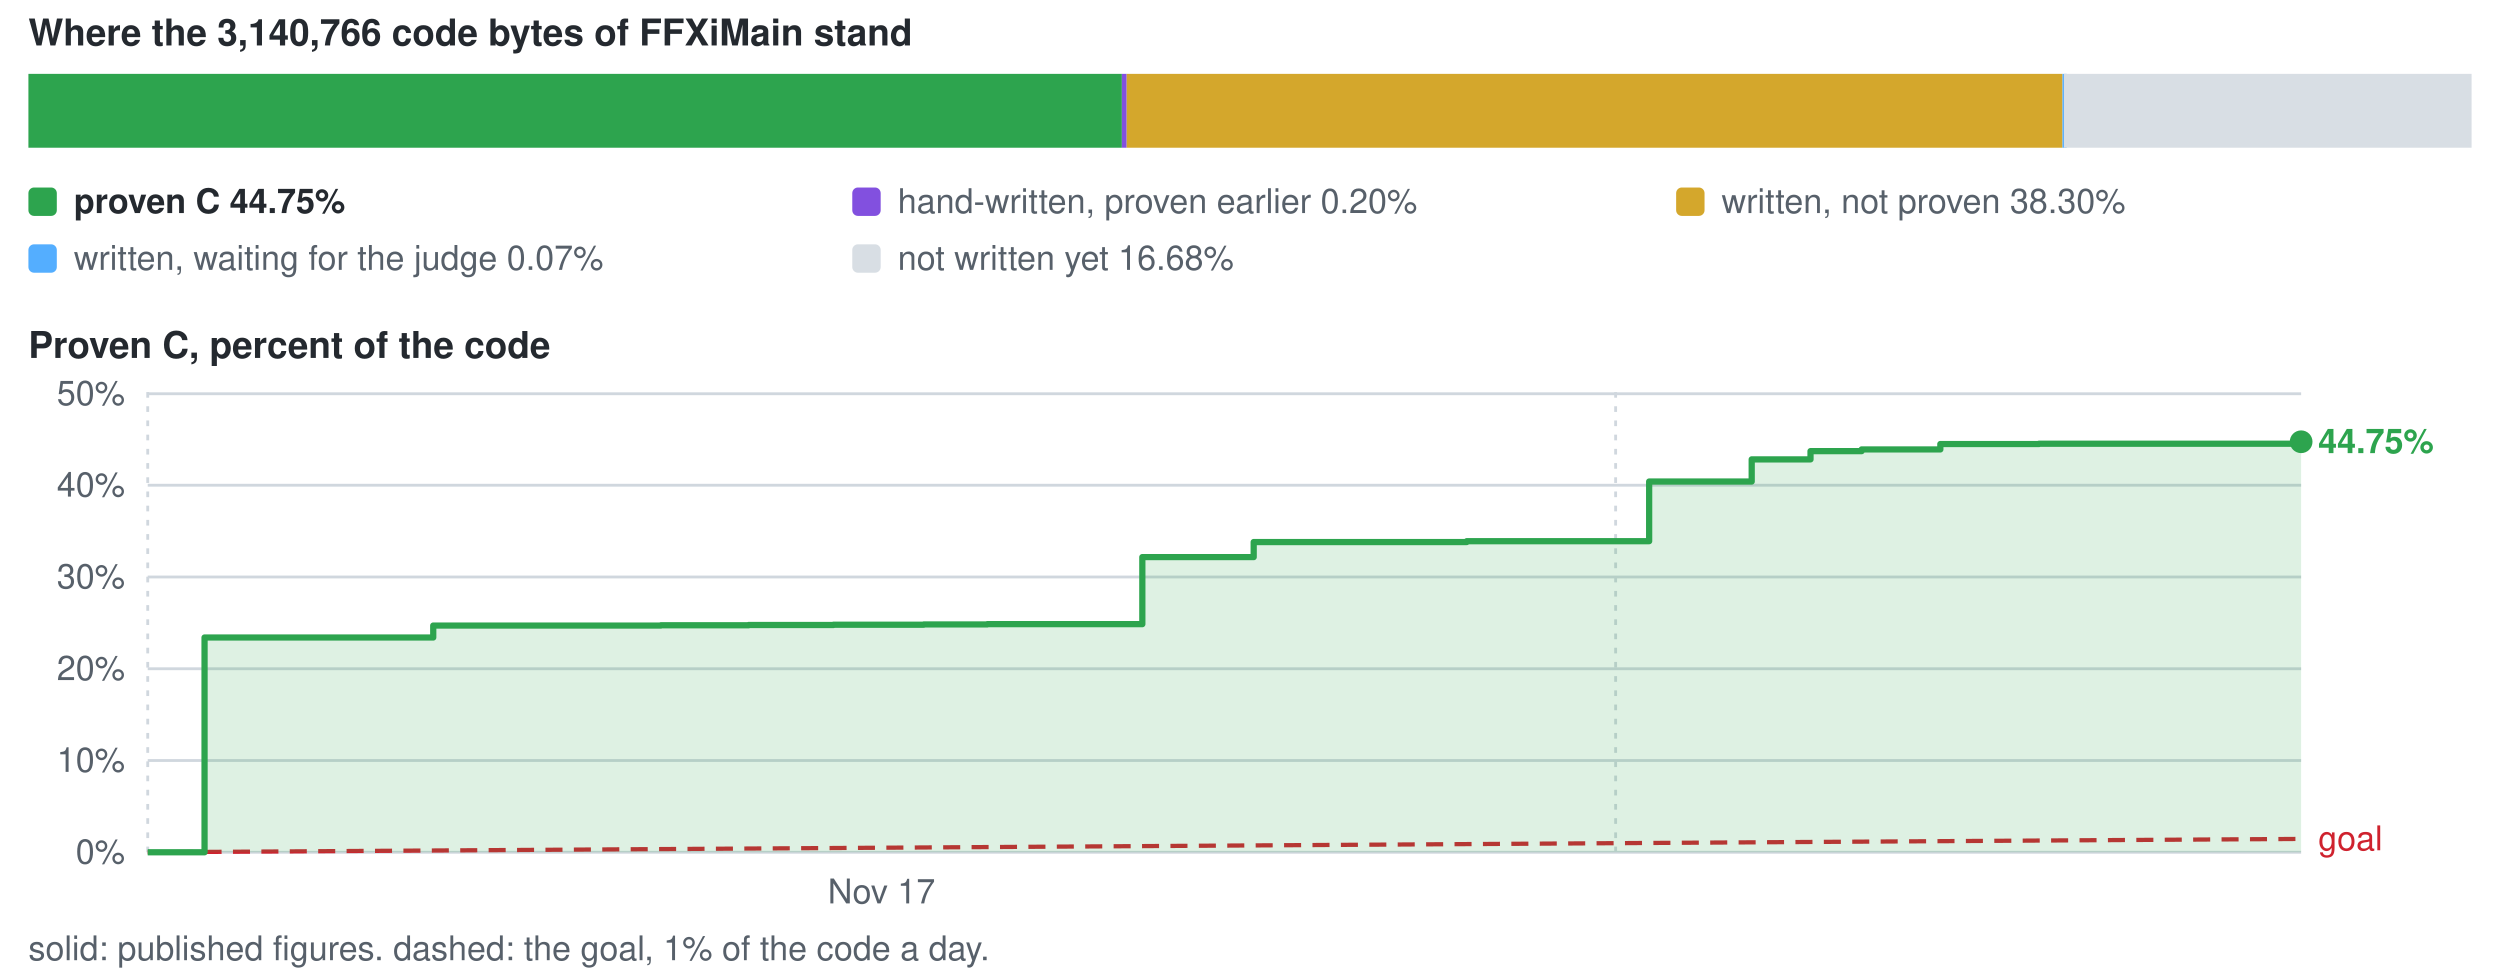
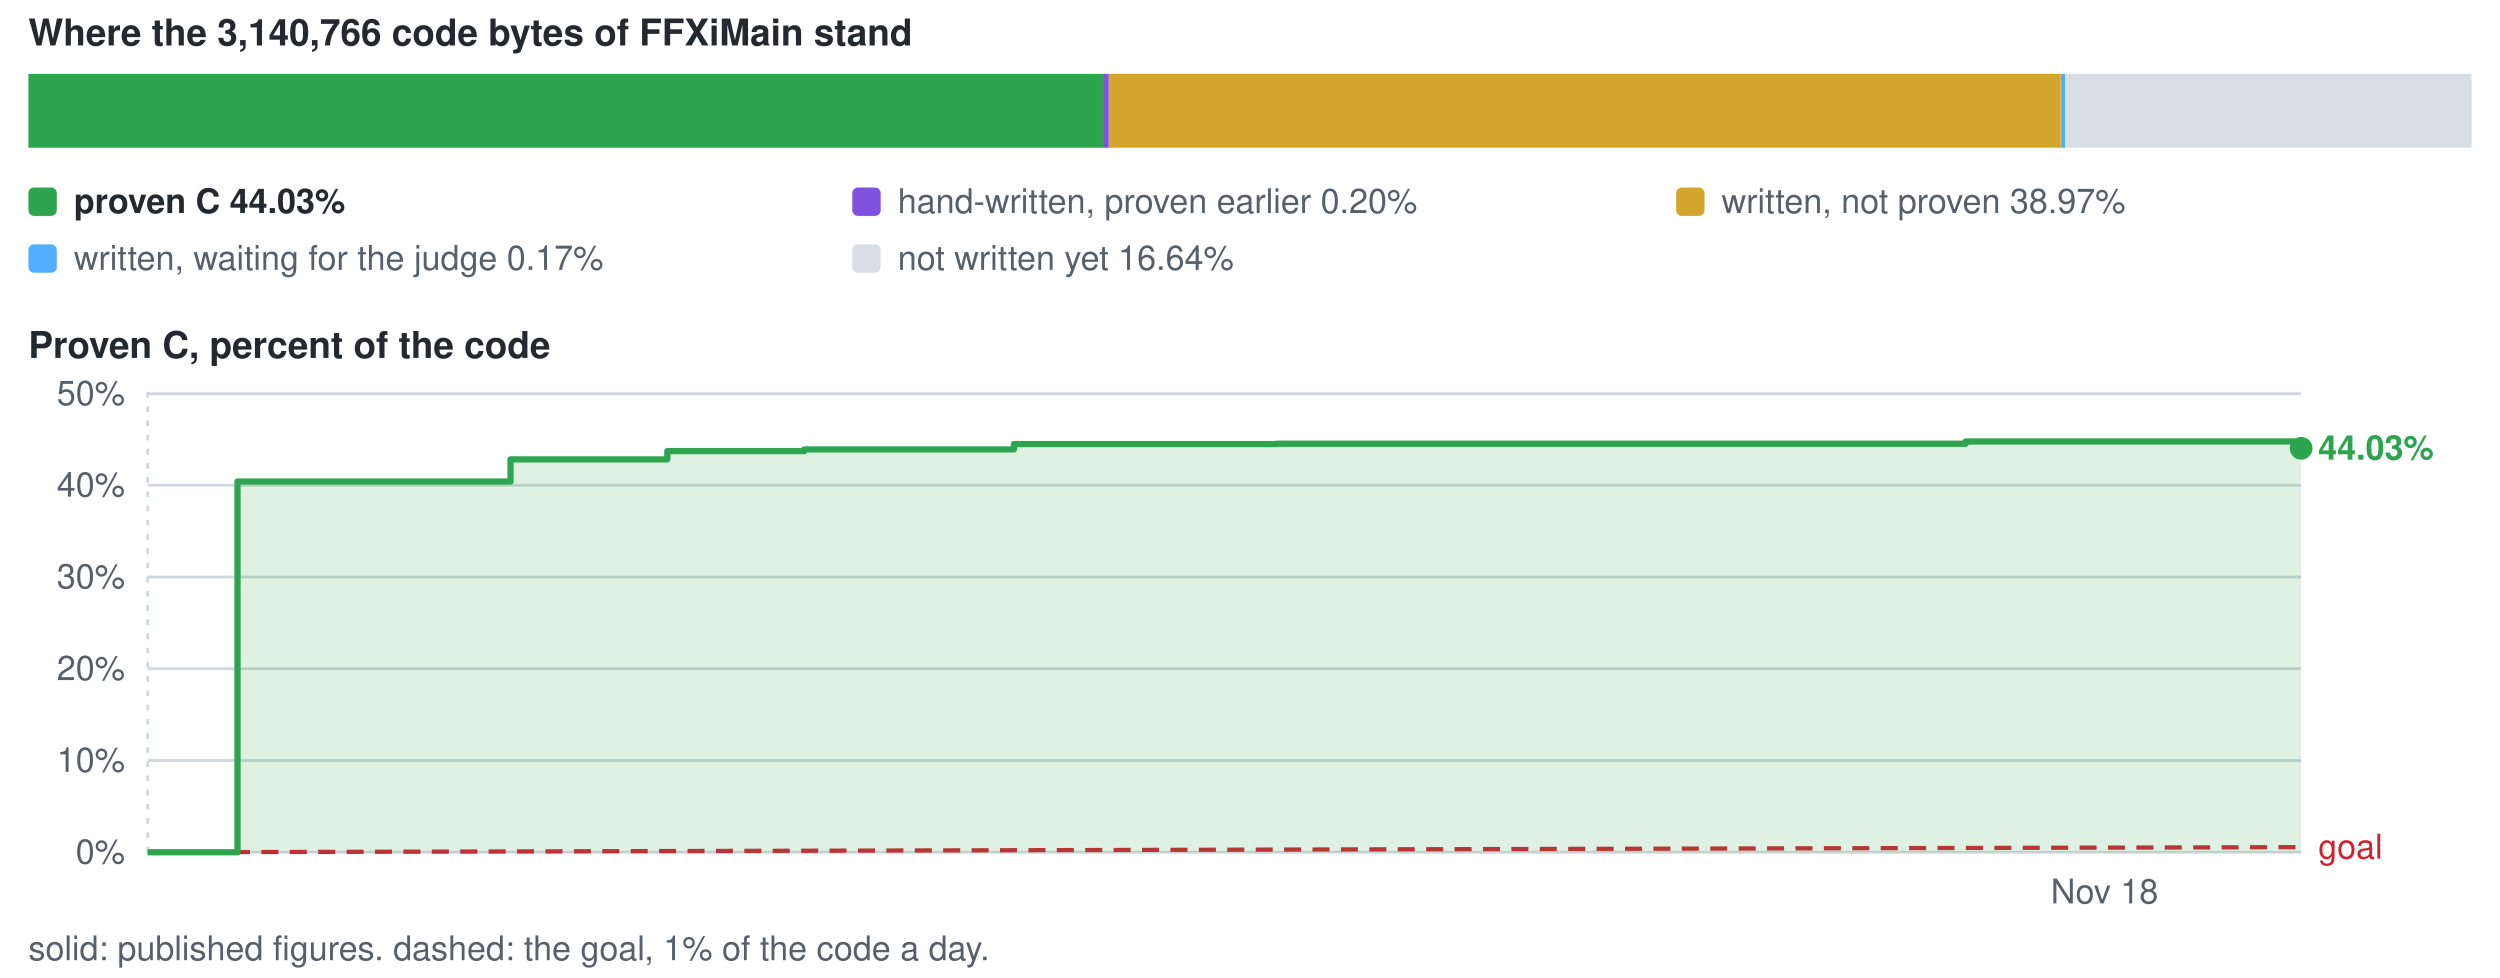
<svg xmlns="http://www.w3.org/2000/svg" viewBox="0 0 880 344" width="880" height="344" role="img" aria-label="conversion progress">
  <style>text{font-family:-apple-system,BlinkMacSystemFont,'Segoe UI',Helvetica,Arial,sans-serif;font-size:12px;fill:#57606a}.s{fill:#24292f;font-weight:600}.b{font-size:13px}</style>
  <text x="10" y="16" class="s b">Where the 3,140,766 code bytes of FFXiMain stand</text>
-   <rect x="10.0" y="26" width="384.9" height="26" fill="#2da44e" />
-   <rect x="394.9" y="26" width="1.7" height="26" fill="#8250df" />
-   <rect x="396.6" y="26" width="329.4" height="26" fill="#d4a72c" />
-   <rect x="726.0" y="26" width="1.5" height="26" fill="#54aeff" />
-   <rect x="726.5" y="26" width="143.5" height="26" fill="#d8dee4" />
+   <rect x="10.0" y="26" width="378.6" height="26" fill="#2da44e" />
+   <rect x="388.6" y="26" width="1.7" height="26" fill="#8250df" />
+   <rect x="390.3" y="26" width="335.1" height="26" fill="#d4a72c" />
+   <rect x="725.5" y="26" width="1.5" height="26" fill="#54aeff" />
+   <rect x="726.9" y="26" width="143.1" height="26" fill="#d8dee4" />
  <rect x="10" y="66" width="10" height="10" rx="2" fill="#2da44e" />
-   <text x="26" y="75" class="s">proven C 44.75%</text>
+   <text x="26" y="75" class="s">proven C 44.03%</text>
  <rect x="300" y="66" width="10" height="10" rx="2" fill="#8250df" />
  <text x="316" y="75">hand-written, proven earlier 0.20%</text>
  <rect x="590" y="66" width="10" height="10" rx="2" fill="#d4a72c" />
-   <text x="606" y="75">written, not proven 38.30%</text>
+   <text x="606" y="75">written, not proven 38.97%</text>
  <rect x="10" y="86" width="10" height="10" rx="2" fill="#54aeff" />
-   <text x="26" y="95">written, waiting for the judge 0.07%</text>
+   <text x="26" y="95">written, waiting for the judge 0.17%</text>
  <rect x="300" y="86" width="10" height="10" rx="2" fill="#d8dee4" />
-   <text x="316" y="95">not written yet 16.68%</text>
+   <text x="316" y="95">not written yet 16.64%</text>
  <text x="10" y="126" class="s b">Proven C, percent of the code</text>
  <line x1="52" y1="300.0" x2="810" y2="300.0" stroke="#d0d7de" stroke-width="1" />
  <text x="44" y="304.0" text-anchor="end">0%</text>
  <line x1="52" y1="267.7" x2="810" y2="267.7" stroke="#d0d7de" stroke-width="1" />
  <text x="44" y="271.7" text-anchor="end">10%</text>
  <line x1="52" y1="235.4" x2="810" y2="235.4" stroke="#d0d7de" stroke-width="1" />
  <text x="44" y="239.4" text-anchor="end">20%</text>
  <line x1="52" y1="203.1" x2="810" y2="203.1" stroke="#d0d7de" stroke-width="1" />
  <text x="44" y="207.1" text-anchor="end">30%</text>
  <line x1="52" y1="170.8" x2="810" y2="170.8" stroke="#d0d7de" stroke-width="1" />
  <text x="44" y="174.8" text-anchor="end">40%</text>
  <line x1="52" y1="138.6" x2="810" y2="138.6" stroke="#d0d7de" stroke-width="1" />
  <text x="44" y="142.6" text-anchor="end">50%</text>
  <line x1="52.0" y1="138" x2="52.0" y2="300" stroke="#d0d7de" stroke-width="1" stroke-dasharray="2 3" />
-   <text x="310.3" y="318" text-anchor="middle">Nov 17</text>
-   <line x1="568.7" y1="138" x2="568.7" y2="300" stroke="#d0d7de" stroke-width="1" stroke-dasharray="2 3" />
-   <line x1="52.0" y1="300.0" x2="810.0" y2="295.3" stroke="#cf222e" stroke-width="1.5" stroke-dasharray="6 4" />
-   <text x="816.0" y="299.3" style="fill:#cf222e">goal</text>
-   <path d="M52.0 300.0 H72.0 V224.4 H80.3 V224.4 H94.5 V224.4 H114.9 V224.4 H152.5 V220.2 H161.0 V220.2 H176.8 V220.2 H202.3 V220.2 H217.1 V220.2 H232.6 V220.1 H251.7 V220.1 H263.5 V220.0 H274.4 V220.0 H293.4 V219.9 H312.6 V219.9 H325.2 V219.8 H347.5 V219.7 H402.1 V196.1 H441.3 V190.8 H453.8 V190.8 H516.3 V190.5 H580.5 V169.5 H616.6 V161.7 H637.3 V158.8 H655.3 V158.2 H683.0 V156.3 H717.7 V156.2 H808.7 V155.4 H808.8 V155.4 H810.0 V155.5 V300.0 H52.0 Z" fill="#2da44e" fill-opacity="0.16" />
-   <path d="M52.0 300.0 H72.0 V224.4 H80.3 V224.4 H94.5 V224.4 H114.9 V224.4 H152.5 V220.2 H161.0 V220.2 H176.8 V220.2 H202.3 V220.2 H217.1 V220.2 H232.6 V220.1 H251.7 V220.1 H263.5 V220.0 H274.4 V220.0 H293.4 V219.9 H312.6 V219.9 H325.2 V219.8 H347.5 V219.7 H402.1 V196.1 H441.3 V190.8 H453.8 V190.8 H516.3 V190.5 H580.5 V169.5 H616.6 V161.7 H637.3 V158.8 H655.3 V158.2 H683.0 V156.3 H717.7 V156.2 H808.7 V155.4 H808.8 V155.4 H810.0 V155.5" fill="none" stroke="#2da44e" stroke-width="2.2" stroke-linejoin="round" />
-   <circle cx="810.0" cy="155.5" r="4" fill="#2da44e" />
-   <text x="816.0" y="159.5" class="s" style="fill:#2da44e">44.75%</text>
+   <text x="740.8" y="318" text-anchor="middle">Nov 18</text>
+   <line x1="52.0" y1="300.0" x2="810.0" y2="298.2" stroke="#cf222e" stroke-width="1.5" stroke-dasharray="6 4" />
+   <text x="816.0" y="302.2" style="fill:#cf222e">goal</text>
+   <path d="M52.0 300.0 H83.6 V169.5 H179.7 V161.7 H234.9 V158.8 H283.1 V158.2 H356.9 V156.3 H449.4 V156.2 H691.9 V155.4 H692.2 V155.4 H810.0 V157.8 V300.0 H52.0 Z" fill="#2da44e" fill-opacity="0.16" />
+   <path d="M52.0 300.0 H83.6 V169.5 H179.7 V161.7 H234.9 V158.8 H283.1 V158.2 H356.9 V156.3 H449.4 V156.2 H691.9 V155.4 H692.2 V155.4 H810.0 V157.8" fill="none" stroke="#2da44e" stroke-width="2.2" stroke-linejoin="round" />
+   <circle cx="810.0" cy="157.8" r="4" fill="#2da44e" />
+   <text x="816.0" y="161.8" class="s" style="fill:#2da44e">44.03%</text>
  <text x="10" y="338">solid: published figures. dashed: the goal, 1% of the code a day.</text>
</svg>
